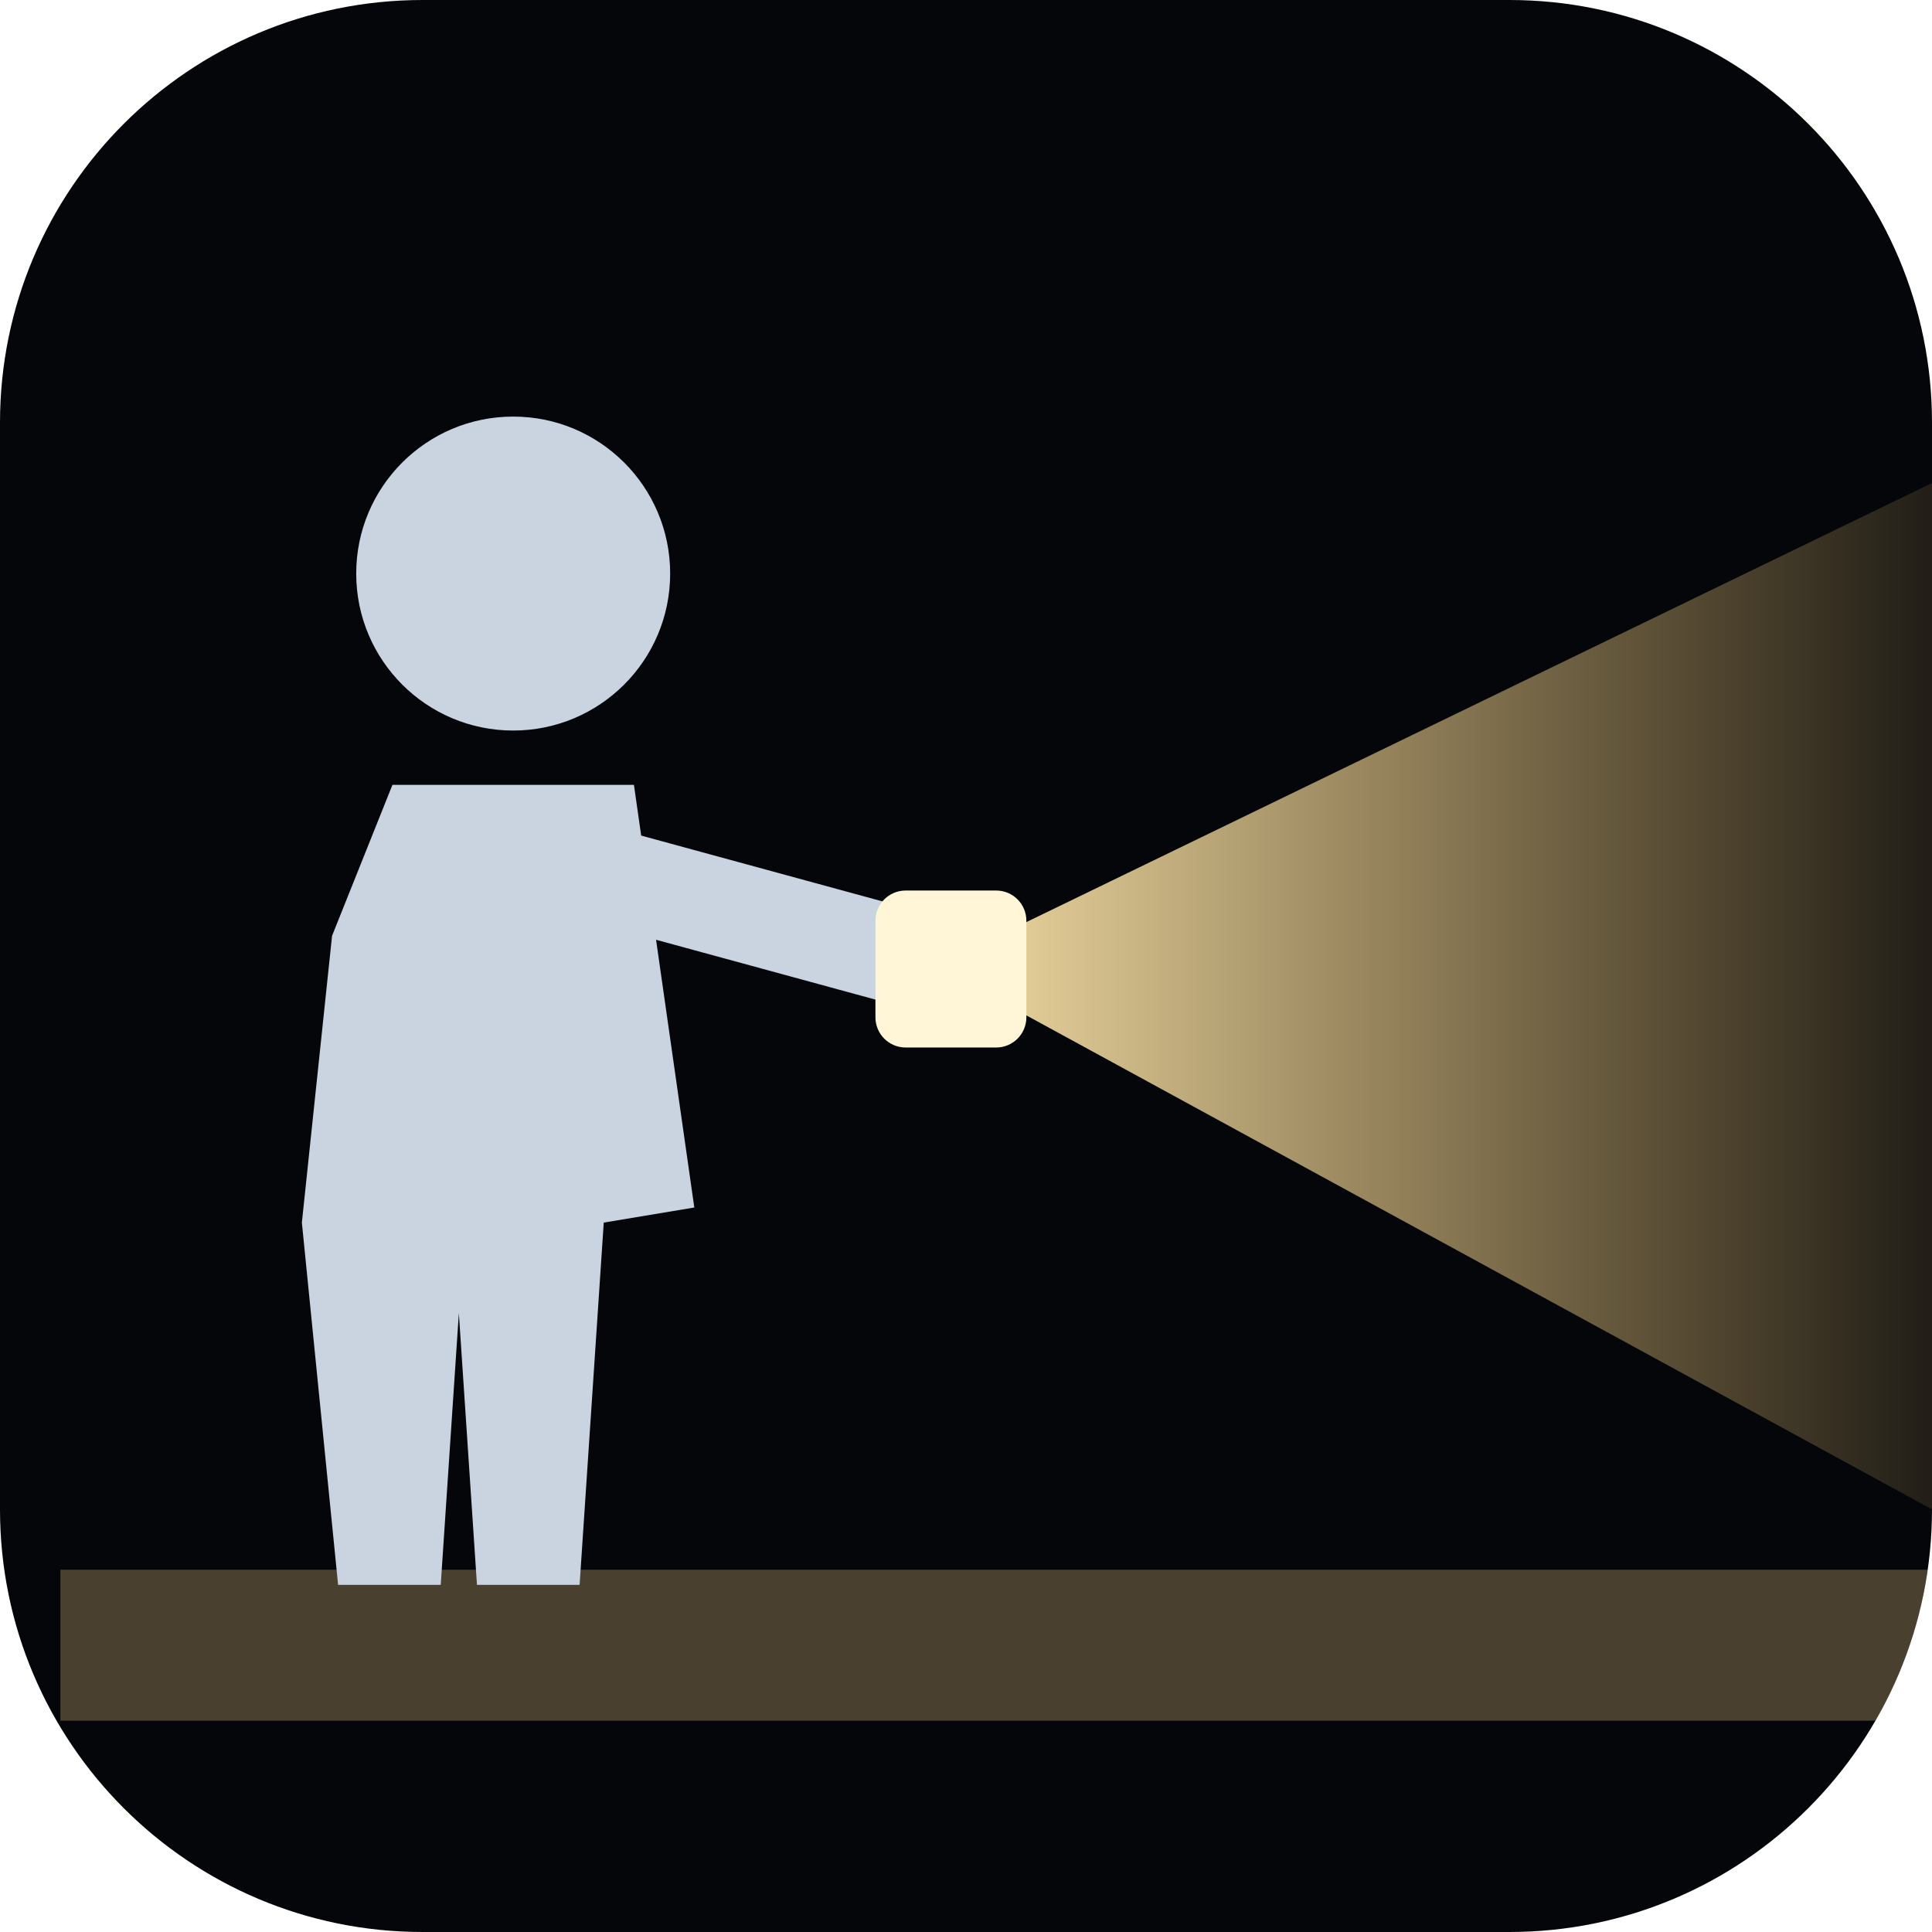
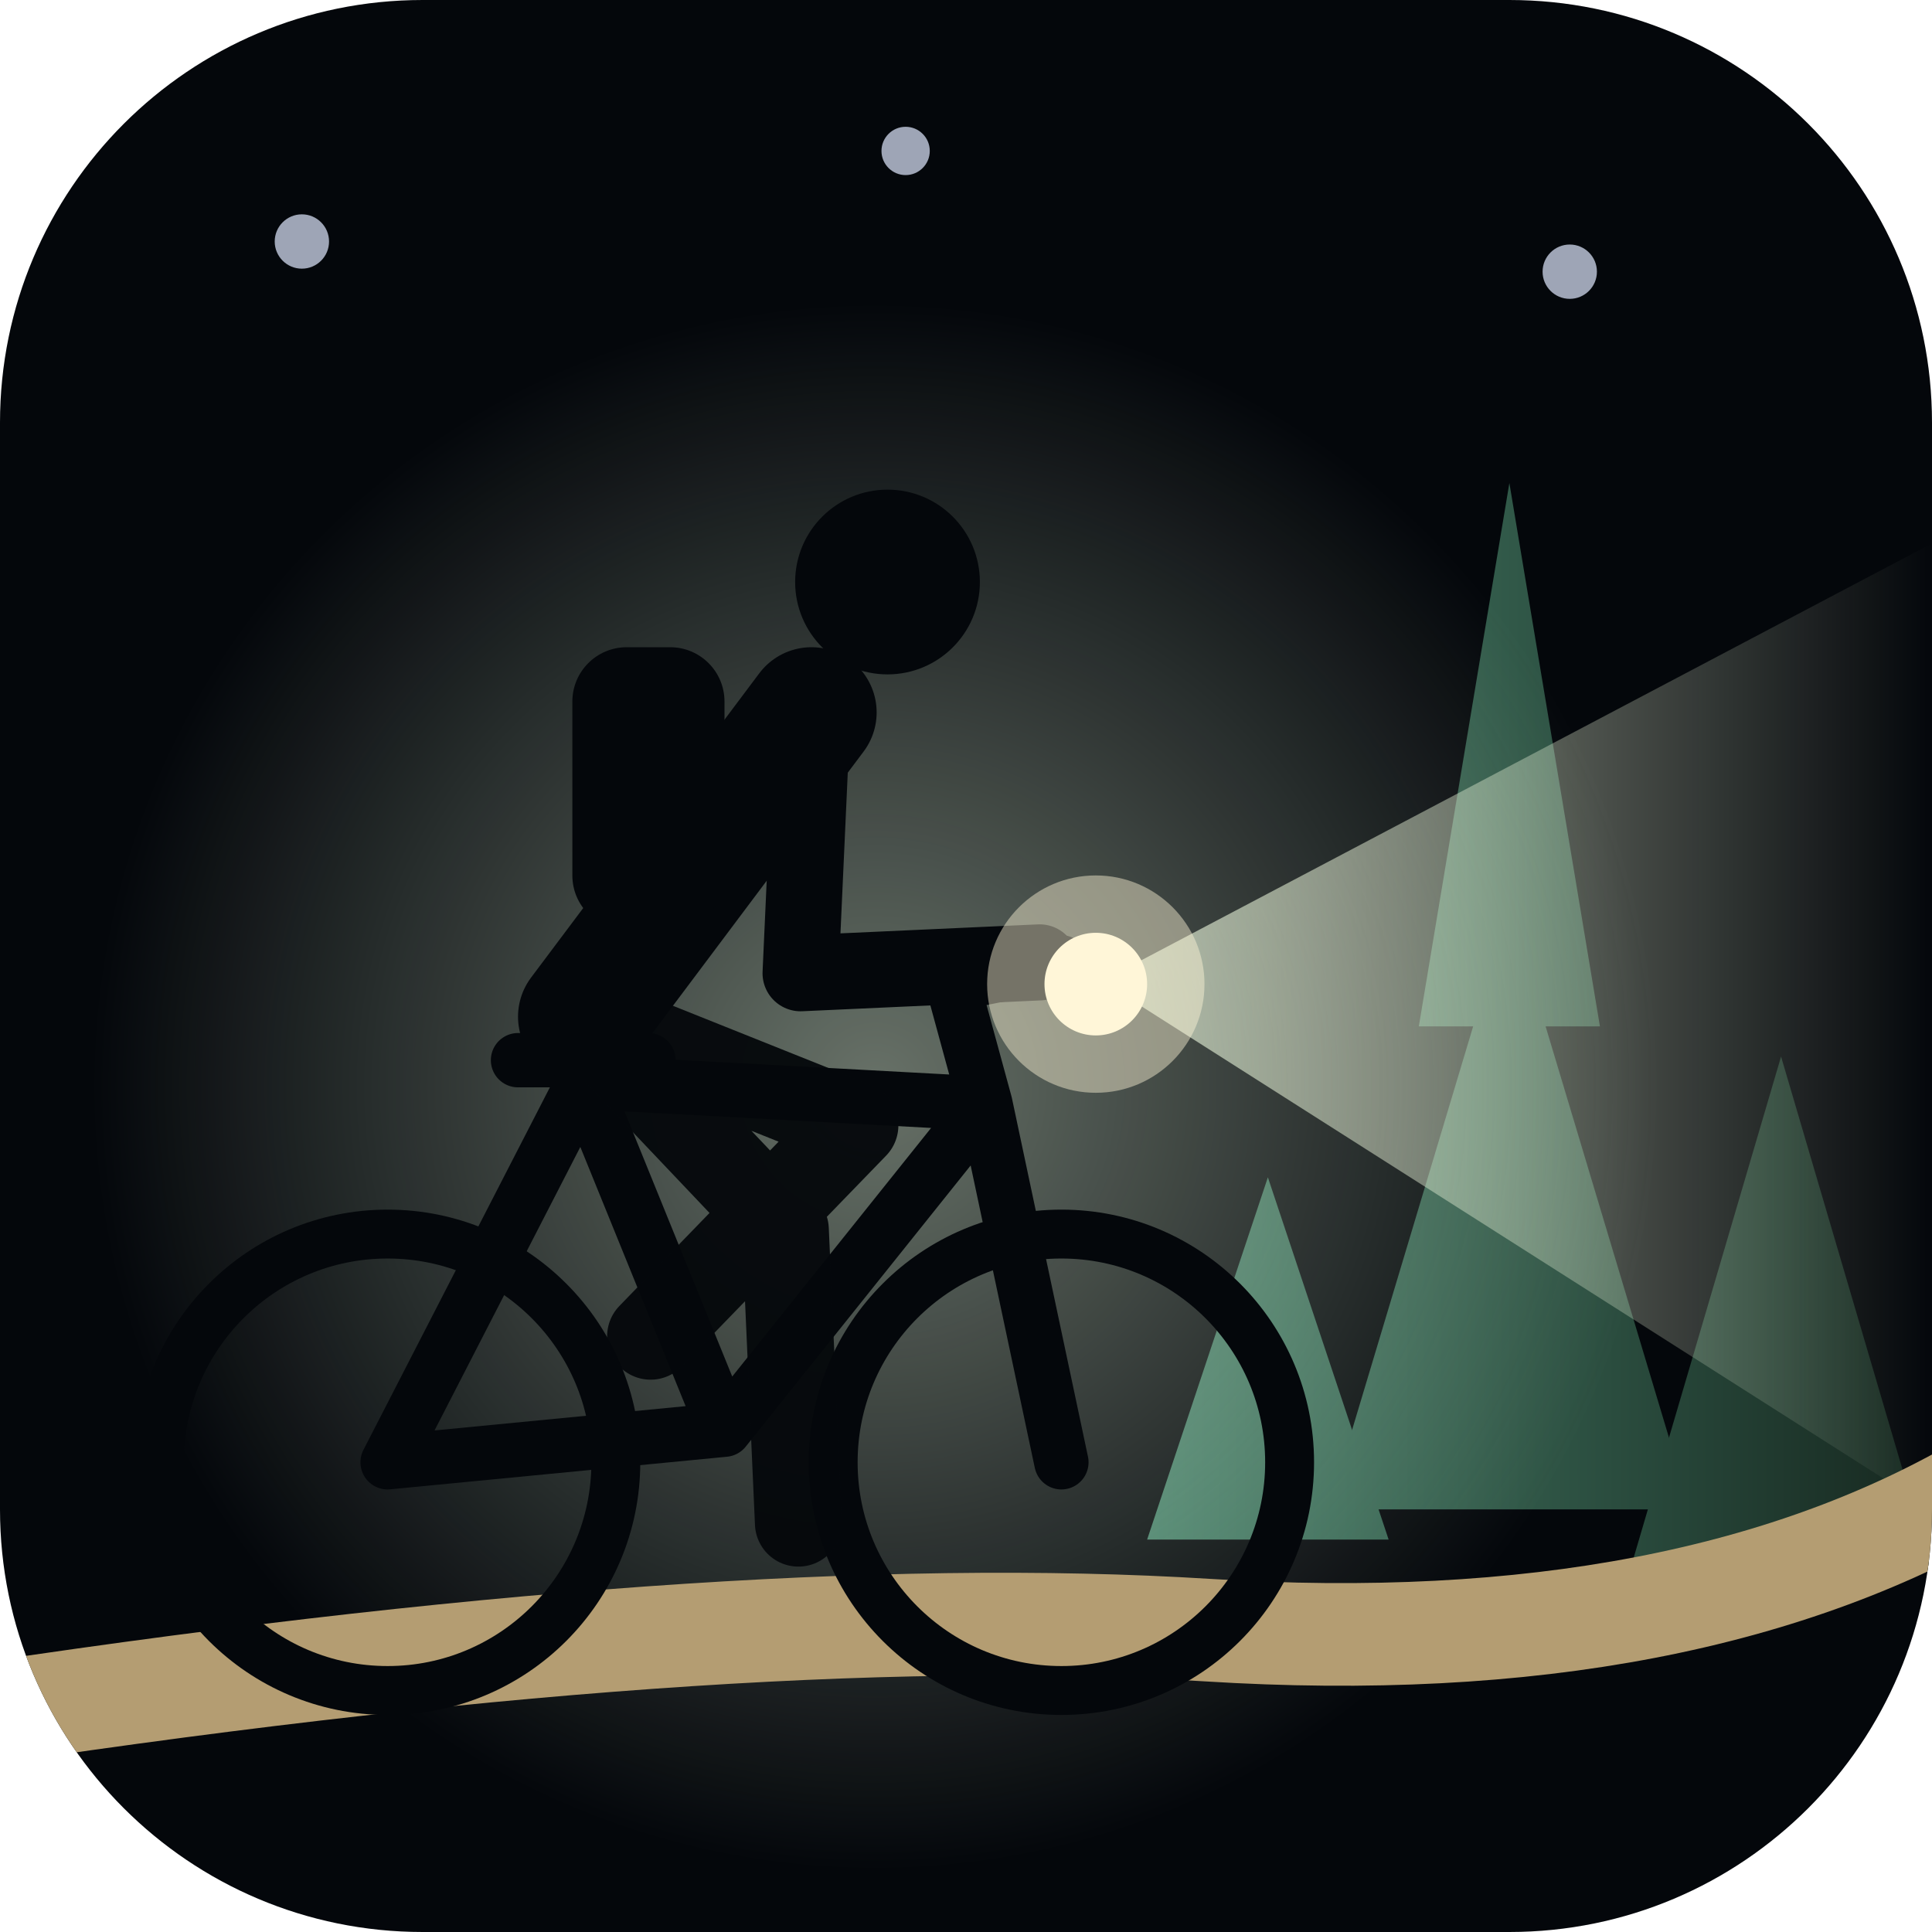
<svg xmlns="http://www.w3.org/2000/svg" viewBox="0 0 64 64">
  <defs>
-     <linearGradient id="beam" x1="0" y1="0" x2="1" y2="0">
-       <stop offset="0" stop-color="#ffe9b0" stop-opacity=".95" />
-       <stop offset="1" stop-color="#ffd27a" stop-opacity=".12" />
-     </linearGradient>
    <clipPath id="r">
      <rect width="64" height="64" rx="14" />
    </clipPath>
+     <linearGradient id="cone" gradientUnits="userSpaceOnUse" x1="37" y1="0" x2="64" y2="0">
+       <stop offset="0" stop-color="#e9f3d8" stop-opacity=".75" />
+       <stop offset="1" stop-color="#e9f3d8" stop-opacity="0" />
+     </linearGradient>
+     <linearGradient id="pine" gradientUnits="userSpaceOnUse" x1="36" y1="0" x2="64" y2="0">
+       <stop offset="0" stop-color="#4c8a72" />
+       <stop offset="1" stop-color="#16271f" />
+     </linearGradient>
+     <radialGradient id="halo" gradientUnits="userSpaceOnUse" cx="29" cy="36" r="26">
+       <stop offset="0" stop-color="#b9c9b4" stop-opacity=".55" />
+       <stop offset="1" stop-color="#b9c9b4" stop-opacity="0" />
+     </radialGradient>
  </defs>
-   <rect width="64" height="64" rx="14" fill="#04060a" />
+   <rect width="64" height="64" rx="14" fill="#04070b" />
  <g clip-path="url(#r)">
-     <polygon points="31,32 64,16 64,50" fill="url(#beam)" />
-     <polygon points="2,52 64,52 64,57 2,57" fill="#ffd88f" opacity=".28" />
-     <circle cx="17" cy="19" r="5.2" fill="#c9d4e0" />
-     <path d="M13 26h8l2 14-3 .5-.8 12h-3.4l-.6-9-.6 9H11.2L10 40.5 11 31z" fill="#c9d4e0" />
-     <path d="M20 29l11 3" stroke="#c9d4e0" stroke-width="3.2" stroke-linecap="round" />
-     <rect x="29" y="29.5" width="5" height="5.2" rx="1" fill="#fff6d8" />
+     <g fill="#dfe8ff" opacity=".7">
+       <circle cx="10" cy="8" r=".9" />
+       <circle cx="30" cy="5" r=".8" />
+       <circle cx="52" cy="9" r=".9" />
+     </g>
+     <g fill="url(#pine)">
+       <path d="M44 50l6-20 6 20z" />
+       <path d="M47 38l3-18 3 18z" transform="translate(0 -4)" />
+       <path d="M54 52l5-17 5 17z" />
+       <path d="M38 51l4-12 4 12z" />
+     </g>
+     <polygon points="36.5,32.5 64,18 64,50" fill="url(#cone)" />
+     <circle cx="29" cy="36" r="26" fill="url(#halo)" />
+     <path d="M-2 57Q24 53 40 54T66 49" stroke="#b49d72" stroke-width="3.4" fill="none" stroke-linecap="round" />
+     <g transform="translate(24 56) scale(.36)" fill="#04070b" stroke="#04070b" stroke-linecap="round" stroke-linejoin="round">
+       <g fill="none">
+         <circle cx="-31" cy="-21" r="21" stroke-width="4.5" />
+         <circle cx="31" cy="-21" r="21" stroke-width="4.5" />
+         <path stroke-width="5" d="M-31 -21L0 -24L-13 -56L-31 -21M0 -24L24 -54L-13 -56M24 -54L31 -21M24 -54L21 -65L31 -67M-19 -58L-7 -58" />
+         <path stroke-width="8" d="M-13 -62L5.6 -42.4L6.8 -15.4M-13 -62L12 -52L-6.8 -32.6" opacity=".95" />
+         <path stroke-width="12" d="M-13 -62L8 -90" />
+         <path stroke-width="7" d="M8 -88L7 -66L29 -67" />
+       </g>
+       <circle cx="15" cy="-102" r="8.5" stroke="none" />
+       <rect x="-14" y="-96" width="14" height="26" rx="5" stroke="none" />
+     </g>
+     <circle cx="36.3" cy="32.6" r="3.6" fill="#fff6d8" opacity=".45" />
+     <circle cx="36.3" cy="32.6" r="1.7" fill="#fff6d8" />
  </g>
</svg>
